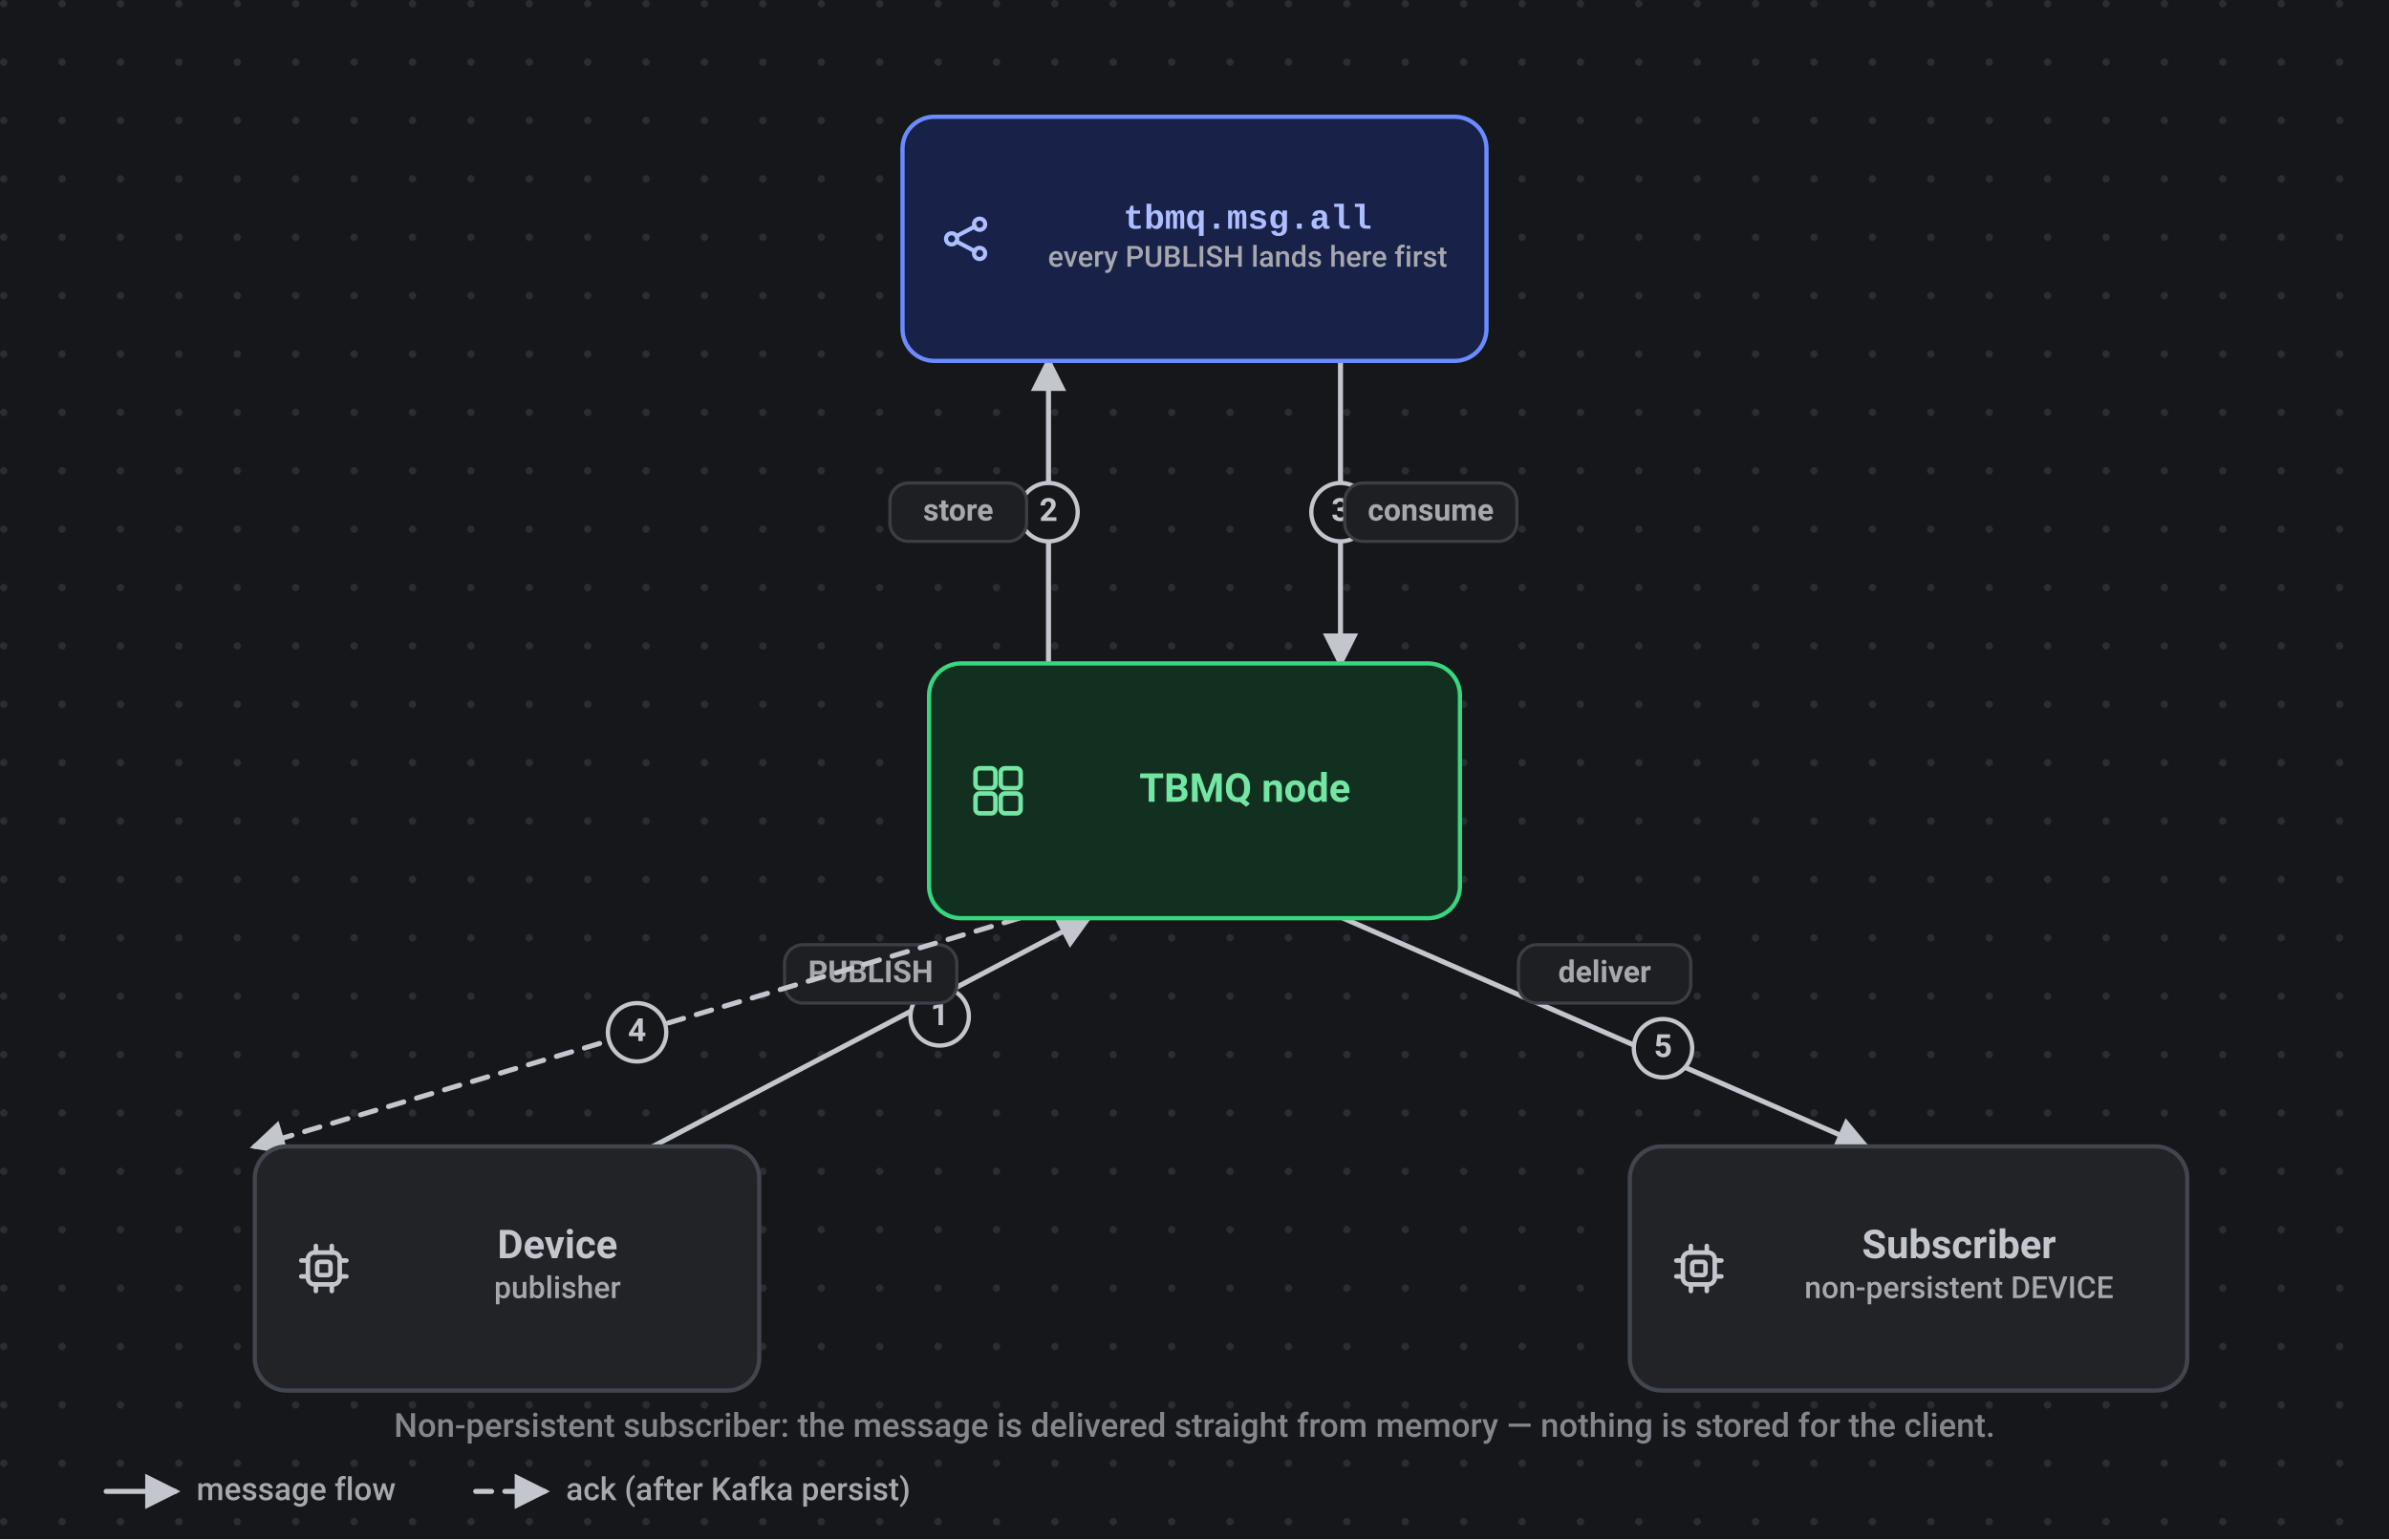
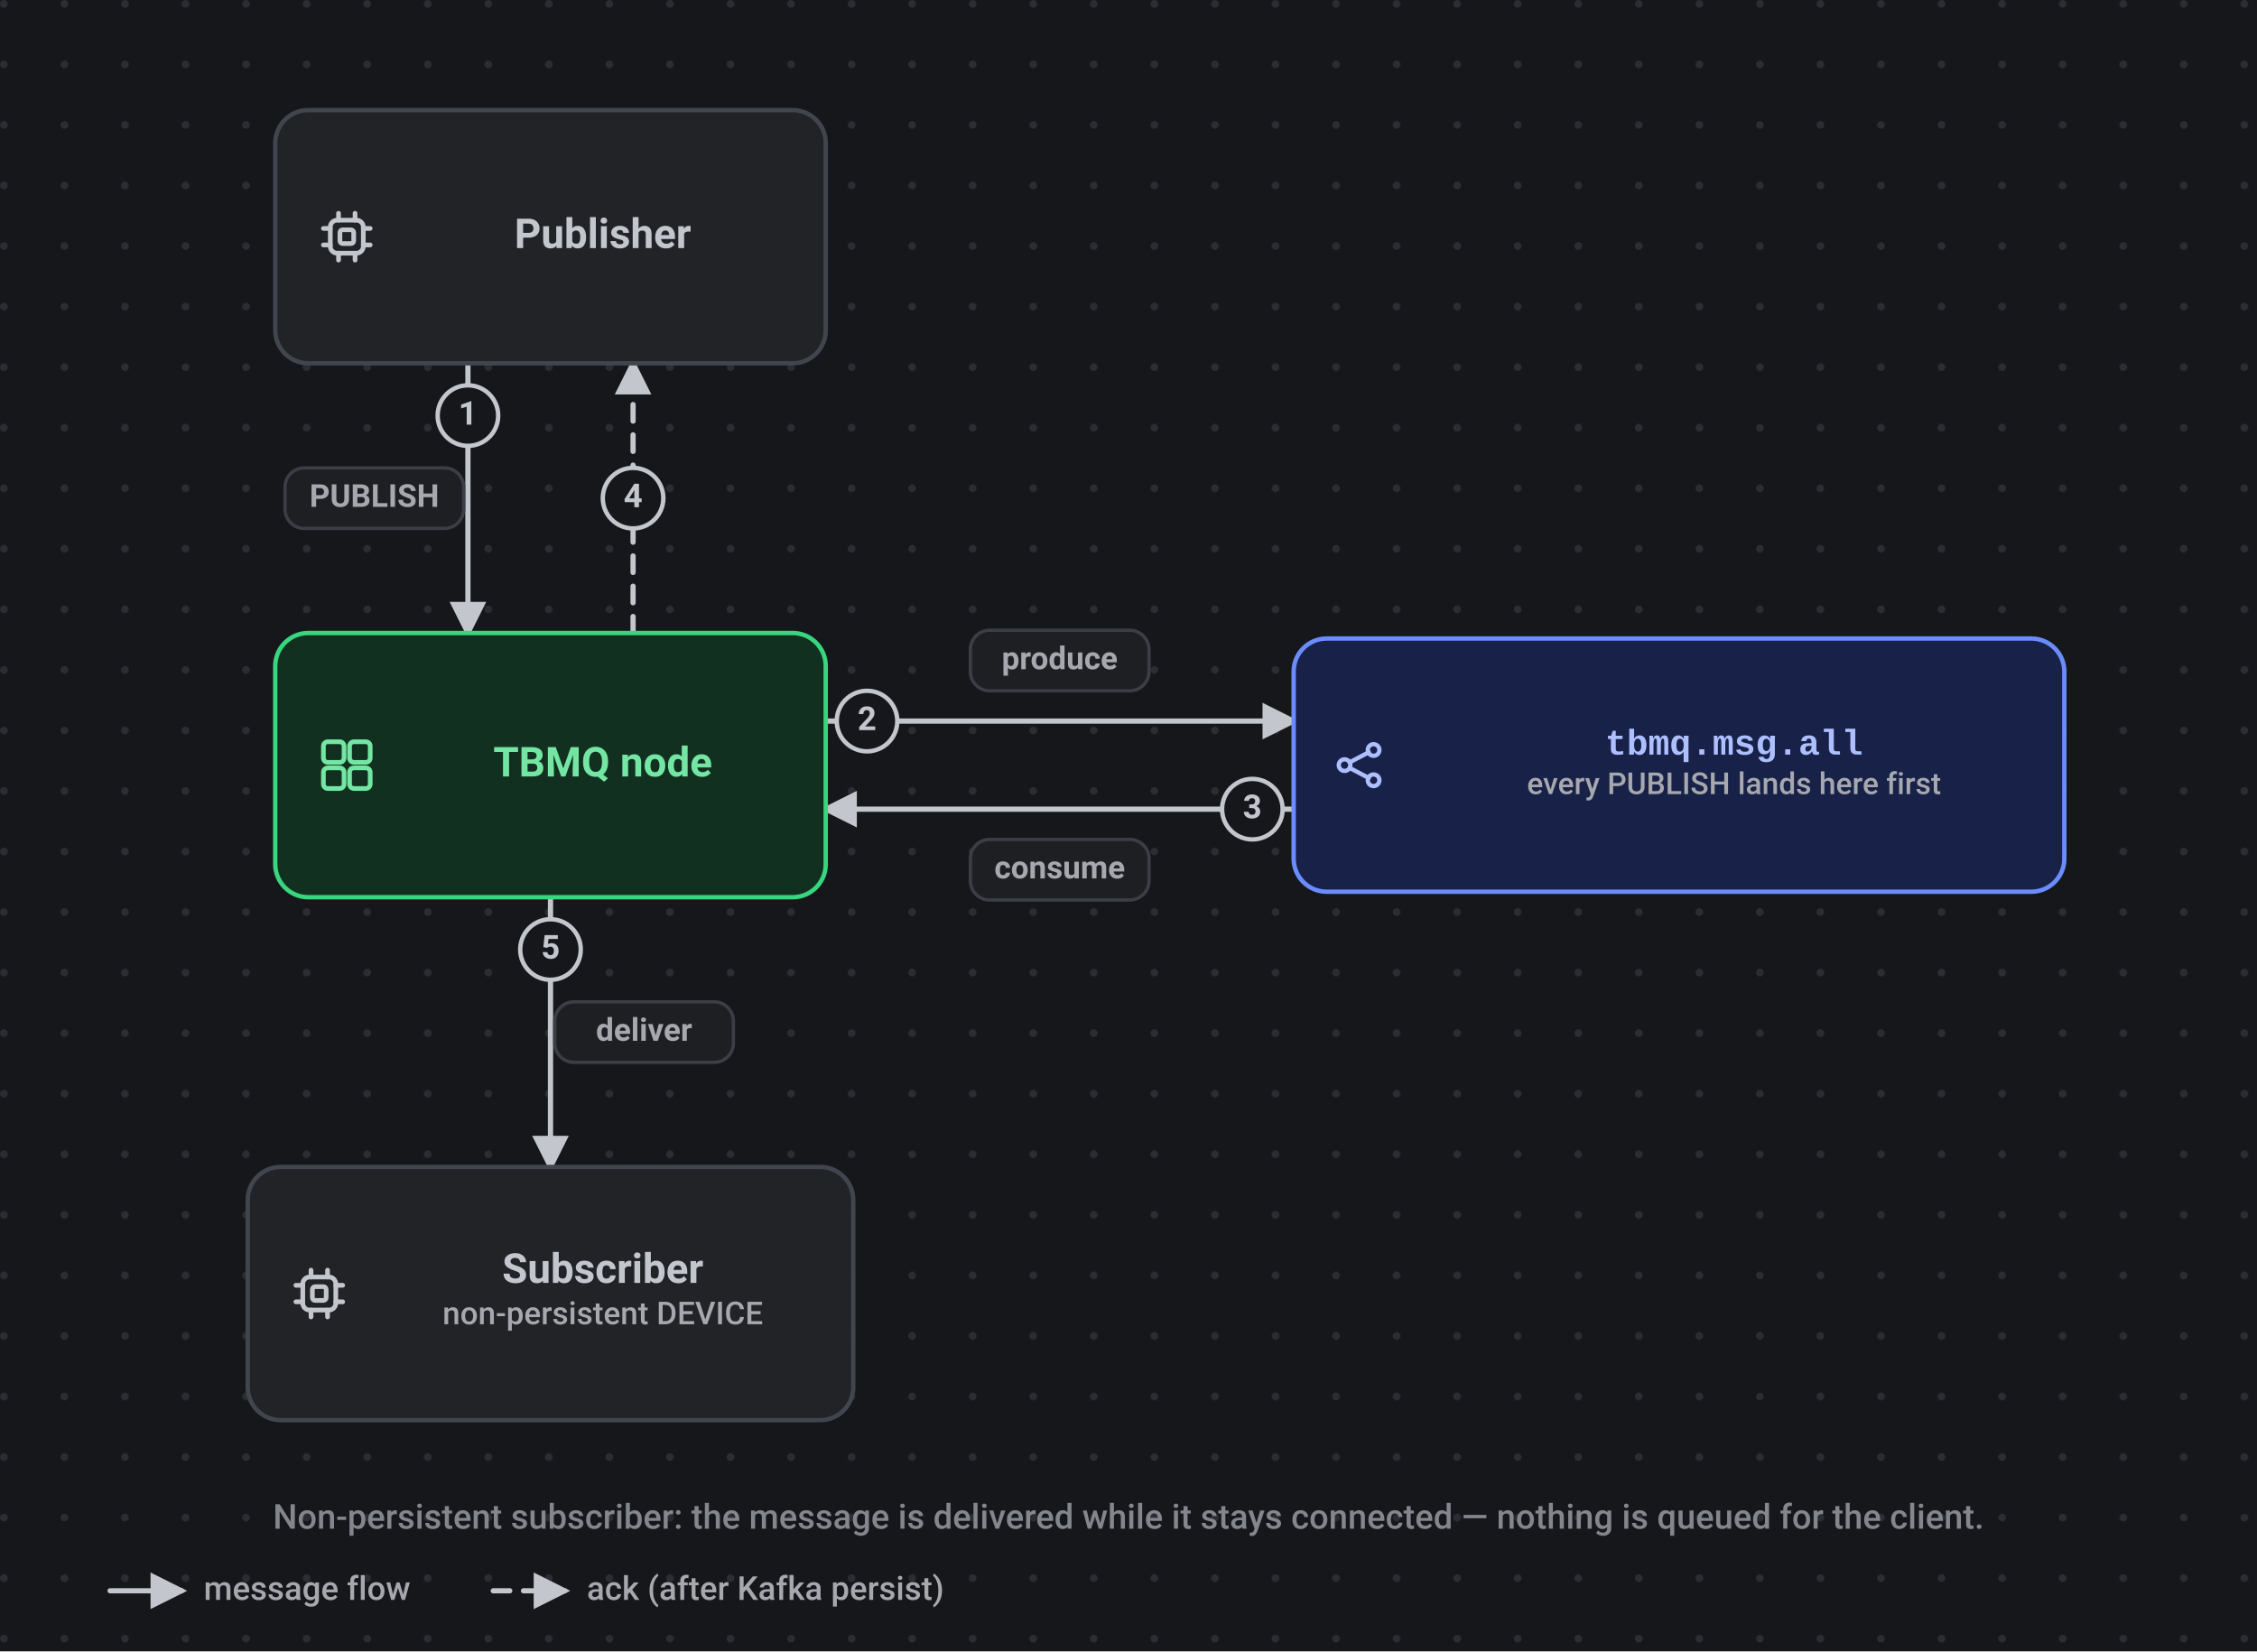
- <svg xmlns="http://www.w3.org/2000/svg" viewBox="0 0 900 580" width="900" height="580" font-family="system-ui, -apple-system, 'Segoe UI', Roboto, Helvetica, Arial, sans-serif">
+ <svg xmlns="http://www.w3.org/2000/svg" viewBox="0 0 820 600" width="820" height="600" font-family="system-ui, -apple-system, 'Segoe UI', Roboto, Helvetica, Arial, sans-serif">
  <defs>
    <marker id="ah-c3c7cd" viewBox="0 0 10 10" refX="8.5" refY="5" markerWidth="7" markerHeight="7" orient="auto-start-reverse">
      <path d="M0 0 L10 5 L0 10 z" fill="#c3c7cd" />
    </marker>
    <pattern id="dots" width="22" height="22" patternUnits="userSpaceOnUse">
      <circle cx="1.4" cy="1.4" r="1.4" fill="#33363d" opacity="0.7" />
    </pattern>
  </defs>
-   <rect x="0" y="0" width="900" height="580" fill="#16171a" />
-   <rect x="0" y="0" width="900" height="580" fill="url(#dots)" />
-   <path d="M 246 432 L 410 346" fill="none" stroke="#c3c7cd" stroke-width="1.9" stroke-dasharray="none" stroke-linecap="round" stroke-linejoin="round" marker-end="url(#ah-c3c7cd)" />
-   <circle cx="354" cy="383" r="11" fill="#16171a" stroke="#c3c7cd" stroke-width="1.6" />
-   <text x="354" y="383" font-family="system-ui, -apple-system, 'Segoe UI', Roboto, Helvetica, Arial, sans-serif" font-size="12" font-weight="700" fill="#c3c7cd" text-anchor="middle" opacity="1" dominant-baseline="middle">1</text>
-   <rect x="295.55" y="356" width="64.9" height="22" rx="7" fill="#1e1f23" stroke="#3b3e45" stroke-width="1.2" />
-   <text x="328" y="367" font-family="system-ui, -apple-system, 'Segoe UI', Roboto, Helvetica, Arial, sans-serif" font-size="11.5" font-weight="600" fill="#a6a8ae" text-anchor="middle" opacity="1" dominant-baseline="middle">PUBLISH</text>
-   <path d="M 395 250 L 395 136" fill="none" stroke="#c3c7cd" stroke-width="1.9" stroke-dasharray="none" stroke-linecap="round" stroke-linejoin="round" marker-end="url(#ah-c3c7cd)" />
-   <circle cx="395" cy="193" r="11" fill="#16171a" stroke="#c3c7cd" stroke-width="1.6" />
-   <text x="395" y="193" font-family="system-ui, -apple-system, 'Segoe UI', Roboto, Helvetica, Arial, sans-serif" font-size="12" font-weight="700" fill="#c3c7cd" text-anchor="middle" opacity="1" dominant-baseline="middle">2</text>
-   <rect x="335.25" y="182" width="51.5" height="22" rx="7" fill="#1e1f23" stroke="#3b3e45" stroke-width="1.2" />
-   <text x="361" y="193" font-family="system-ui, -apple-system, 'Segoe UI', Roboto, Helvetica, Arial, sans-serif" font-size="11.5" font-weight="600" fill="#a6a8ae" text-anchor="middle" opacity="1" dominant-baseline="middle">store</text>
-   <path d="M 505 136 L 505 250" fill="none" stroke="#c3c7cd" stroke-width="1.9" stroke-dasharray="none" stroke-linecap="round" stroke-linejoin="round" marker-end="url(#ah-c3c7cd)" />
-   <circle cx="505" cy="193" r="11" fill="#16171a" stroke="#c3c7cd" stroke-width="1.6" />
-   <text x="505" y="193" font-family="system-ui, -apple-system, 'Segoe UI', Roboto, Helvetica, Arial, sans-serif" font-size="12" font-weight="700" fill="#c3c7cd" text-anchor="middle" opacity="1" dominant-baseline="middle">3</text>
-   <rect x="506.55" y="182" width="64.9" height="22" rx="7" fill="#1e1f23" stroke="#3b3e45" stroke-width="1.2" />
-   <text x="539" y="193" font-family="system-ui, -apple-system, 'Segoe UI', Roboto, Helvetica, Arial, sans-serif" font-size="11.5" font-weight="600" fill="#a6a8ae" text-anchor="middle" opacity="1" dominant-baseline="middle">consume</text>
-   <path d="M 384 346 L 96 432" fill="none" stroke="#c3c7cd" stroke-width="1.9" stroke-dasharray="6 5" stroke-linecap="round" stroke-linejoin="round" marker-end="url(#ah-c3c7cd)" />
-   <circle cx="240" cy="389" r="11" fill="#16171a" stroke="#c3c7cd" stroke-width="1.6" />
-   <text x="240" y="389" font-family="system-ui, -apple-system, 'Segoe UI', Roboto, Helvetica, Arial, sans-serif" font-size="12" font-weight="700" fill="#c3c7cd" text-anchor="middle" opacity="1" dominant-baseline="middle">4</text>
-   <path d="M 506 346 L 703 432" fill="none" stroke="#c3c7cd" stroke-width="1.9" stroke-dasharray="none" stroke-linecap="round" stroke-linejoin="round" marker-end="url(#ah-c3c7cd)" />
-   <circle cx="626.5" cy="395" r="11" fill="#16171a" stroke="#c3c7cd" stroke-width="1.6" />
-   <text x="626.5" y="395" font-family="system-ui, -apple-system, 'Segoe UI', Roboto, Helvetica, Arial, sans-serif" font-size="12" font-weight="700" fill="#c3c7cd" text-anchor="middle" opacity="1" dominant-baseline="middle">5</text>
-   <rect x="572.05" y="356" width="64.9" height="22" rx="7" fill="#1e1f23" stroke="#3b3e45" stroke-width="1.2" />
-   <text x="604.5" y="367" font-family="system-ui, -apple-system, 'Segoe UI', Roboto, Helvetica, Arial, sans-serif" font-size="11.5" font-weight="600" fill="#a6a8ae" text-anchor="middle" opacity="1" dominant-baseline="middle">deliver</text>
-   <rect x="340" y="44" width="220" height="92" rx="12" fill="#182148" stroke="#6b8cff" stroke-width="1.6" />
-   <g transform="translate(353 79) scale(0.9166667)" fill="none" stroke="#aebfff" stroke-width="1.7" stroke-linecap="round" stroke-linejoin="round">
+   <rect x="0" y="0" width="820" height="600" fill="#16171a" />
+   <rect x="0" y="0" width="820" height="600" fill="url(#dots)" />
+   <path d="M 170 132 L 170 230" fill="none" stroke="#c3c7cd" stroke-width="1.9" stroke-dasharray="none" stroke-linecap="round" stroke-linejoin="round" marker-end="url(#ah-c3c7cd)" />
+   <circle cx="170" cy="151" r="11" fill="#16171a" stroke="#c3c7cd" stroke-width="1.6" />
+   <text x="170" y="151" font-family="system-ui, -apple-system, 'Segoe UI', Roboto, Helvetica, Arial, sans-serif" font-size="12" font-weight="700" fill="#c3c7cd" text-anchor="middle" opacity="1" dominant-baseline="middle">1</text>
+   <rect x="103.55" y="170" width="64.9" height="22" rx="7" fill="#1e1f23" stroke="#3b3e45" stroke-width="1.2" />
+   <text x="136" y="181" font-family="system-ui, -apple-system, 'Segoe UI', Roboto, Helvetica, Arial, sans-serif" font-size="11.5" font-weight="600" fill="#a6a8ae" text-anchor="middle" opacity="1" dominant-baseline="middle">PUBLISH</text>
+   <path d="M 230 230 L 230 132" fill="none" stroke="#c3c7cd" stroke-width="1.9" stroke-dasharray="6 5" stroke-linecap="round" stroke-linejoin="round" marker-end="url(#ah-c3c7cd)" />
+   <circle cx="230" cy="181" r="11" fill="#16171a" stroke="#c3c7cd" stroke-width="1.6" />
+   <text x="230" y="181" font-family="system-ui, -apple-system, 'Segoe UI', Roboto, Helvetica, Arial, sans-serif" font-size="12" font-weight="700" fill="#c3c7cd" text-anchor="middle" opacity="1" dominant-baseline="middle">4</text>
+   <path d="M 300 262 L 470 262" fill="none" stroke="#c3c7cd" stroke-width="1.9" stroke-dasharray="none" stroke-linecap="round" stroke-linejoin="round" marker-end="url(#ah-c3c7cd)" />
+   <circle cx="315" cy="262" r="11" fill="#16171a" stroke="#c3c7cd" stroke-width="1.6" />
+   <text x="315" y="262" font-family="system-ui, -apple-system, 'Segoe UI', Roboto, Helvetica, Arial, sans-serif" font-size="12" font-weight="700" fill="#c3c7cd" text-anchor="middle" opacity="1" dominant-baseline="middle">2</text>
+   <rect x="352.55" y="229" width="64.9" height="22" rx="7" fill="#1e1f23" stroke="#3b3e45" stroke-width="1.2" />
+   <text x="385" y="240" font-family="system-ui, -apple-system, 'Segoe UI', Roboto, Helvetica, Arial, sans-serif" font-size="11.5" font-weight="600" fill="#a6a8ae" text-anchor="middle" opacity="1" dominant-baseline="middle">produce</text>
+   <path d="M 470 294 L 300 294" fill="none" stroke="#c3c7cd" stroke-width="1.9" stroke-dasharray="none" stroke-linecap="round" stroke-linejoin="round" marker-end="url(#ah-c3c7cd)" />
+   <circle cx="455" cy="294" r="11" fill="#16171a" stroke="#c3c7cd" stroke-width="1.6" />
+   <text x="455" y="294" font-family="system-ui, -apple-system, 'Segoe UI', Roboto, Helvetica, Arial, sans-serif" font-size="12" font-weight="700" fill="#c3c7cd" text-anchor="middle" opacity="1" dominant-baseline="middle">3</text>
+   <rect x="352.55" y="305" width="64.9" height="22" rx="7" fill="#1e1f23" stroke="#3b3e45" stroke-width="1.2" />
+   <text x="385" y="316" font-family="system-ui, -apple-system, 'Segoe UI', Roboto, Helvetica, Arial, sans-serif" font-size="11.5" font-weight="600" fill="#a6a8ae" text-anchor="middle" opacity="1" dominant-baseline="middle">consume</text>
+   <path d="M 200 326 L 200 424" fill="none" stroke="#c3c7cd" stroke-width="1.9" stroke-dasharray="none" stroke-linecap="round" stroke-linejoin="round" marker-end="url(#ah-c3c7cd)" />
+   <circle cx="200" cy="345" r="11" fill="#16171a" stroke="#c3c7cd" stroke-width="1.6" />
+   <text x="200" y="345" font-family="system-ui, -apple-system, 'Segoe UI', Roboto, Helvetica, Arial, sans-serif" font-size="12" font-weight="700" fill="#c3c7cd" text-anchor="middle" opacity="1" dominant-baseline="middle">5</text>
+   <rect x="201.55" y="364" width="64.9" height="22" rx="7" fill="#1e1f23" stroke="#3b3e45" stroke-width="1.2" />
+   <text x="234" y="375" font-family="system-ui, -apple-system, 'Segoe UI', Roboto, Helvetica, Arial, sans-serif" font-size="11.5" font-weight="600" fill="#a6a8ae" text-anchor="middle" opacity="1" dominant-baseline="middle">deliver</text>
+   <rect x="470" y="232" width="280" height="92" rx="12" fill="#182148" stroke="#6b8cff" stroke-width="1.6" />
+   <g transform="translate(483 267) scale(0.9166667)" fill="none" stroke="#aebfff" stroke-width="1.7" stroke-linecap="round" stroke-linejoin="round">
    <circle cx="6" cy="12" r="2.3" />
    <circle cx="17.5" cy="6" r="2.3" />
    <circle cx="17.5" cy="18" r="2.3" />
    <path d="M8 10.9 15.6 6.9M8 13.1l7.6 4" />
  </g>
-   <text x="470" y="82.5" font-family="ui-monospace, SFMono-Regular, Menlo, Consolas, 'Liberation Mono', 'Courier New', monospace" font-size="13" font-weight="650" fill="#aebfff" text-anchor="middle" opacity="1" dominant-baseline="middle">tbmq.msg.all</text>
-   <text x="470" y="97.5" font-family="system-ui, -apple-system, 'Segoe UI', Roboto, Helvetica, Arial, sans-serif" font-size="11" font-weight="500" fill="#a6a8ae" text-anchor="middle" opacity="1" dominant-baseline="middle">every PUBLISH lands here first</text>
-   <rect x="350" y="250" width="200" height="96" rx="12" fill="#12301f" stroke="#37d67f" stroke-width="1.6" />
-   <g transform="translate(364 286) scale(1)" fill="none" stroke="#74e6a4" stroke-width="1.7" stroke-linecap="round" stroke-linejoin="round">
+   <text x="630" y="270.5" font-family="ui-monospace, SFMono-Regular, Menlo, Consolas, 'Liberation Mono', 'Courier New', monospace" font-size="13" font-weight="650" fill="#aebfff" text-anchor="middle" opacity="1" dominant-baseline="middle">tbmq.msg.all</text>
+   <text x="630" y="285.5" font-family="system-ui, -apple-system, 'Segoe UI', Roboto, Helvetica, Arial, sans-serif" font-size="11" font-weight="500" fill="#a6a8ae" text-anchor="middle" opacity="1" dominant-baseline="middle">every PUBLISH lands here first</text>
+   <rect x="100" y="230" width="200" height="96" rx="12" fill="#12301f" stroke="#37d67f" stroke-width="1.6" />
+   <g transform="translate(114 266) scale(1)" fill="none" stroke="#74e6a4" stroke-width="1.7" stroke-linecap="round" stroke-linejoin="round">
    <rect x="3.5" y="3.5" width="7.5" height="7.5" rx="1.6" />
    <rect x="13" y="3.5" width="7.5" height="7.5" rx="1.6" />
    <rect x="3.5" y="13" width="7.5" height="7.5" rx="1.6" />
    <rect x="13" y="13" width="7.5" height="7.5" rx="1.6" />
  </g>
-   <text x="469" y="298" font-family="system-ui, -apple-system, 'Segoe UI', Roboto, Helvetica, Arial, sans-serif" font-size="15" font-weight="650" fill="#74e6a4" text-anchor="middle" opacity="1" dominant-baseline="middle">TBMQ node</text>
-   <rect x="96" y="432" width="190" height="92" rx="12" fill="#212327" stroke="#41454d" stroke-width="1.6" />
-   <g transform="translate(110 466) scale(1)" fill="none" stroke="#c3c7cd" stroke-width="1.7" stroke-linecap="round" stroke-linejoin="round">
+   <text x="219" y="278" font-family="system-ui, -apple-system, 'Segoe UI', Roboto, Helvetica, Arial, sans-serif" font-size="15" font-weight="650" fill="#74e6a4" text-anchor="middle" opacity="1" dominant-baseline="middle">TBMQ node</text>
+   <rect x="100" y="40" width="200" height="92" rx="12" fill="#212327" stroke="#41454d" stroke-width="1.6" />
+   <g transform="translate(114 74) scale(1)" fill="none" stroke="#c3c7cd" stroke-width="1.7" stroke-linecap="round" stroke-linejoin="round">
    <rect x="6" y="6" width="12" height="12" rx="2.5" />
    <rect x="9.5" y="9.5" width="5" height="5" rx="1" />
    <path d="M9 6V3.5M15 6V3.5M9 20.5V18M15 20.5V18M6 9H3.5M6 15H3.5M20.5 9H18M20.5 15H18" />
  </g>
-   <text x="210" y="470" font-family="system-ui, -apple-system, 'Segoe UI', Roboto, Helvetica, Arial, sans-serif" font-size="15" font-weight="650" fill="#c3c7cd" text-anchor="middle" opacity="1" dominant-baseline="middle">Device</text>
-   <text x="210" y="486" font-family="system-ui, -apple-system, 'Segoe UI', Roboto, Helvetica, Arial, sans-serif" font-size="11.5" font-weight="500" fill="#a6a8ae" text-anchor="middle" opacity="1" dominant-baseline="middle">publisher</text>
-   <rect x="614" y="432" width="210" height="92" rx="12" fill="#212327" stroke="#41454d" stroke-width="1.6" />
-   <g transform="translate(628 466) scale(1)" fill="none" stroke="#c3c7cd" stroke-width="1.7" stroke-linecap="round" stroke-linejoin="round">
+   <text x="219" y="86" font-family="system-ui, -apple-system, 'Segoe UI', Roboto, Helvetica, Arial, sans-serif" font-size="15" font-weight="650" fill="#c3c7cd" text-anchor="middle" opacity="1" dominant-baseline="middle">Publisher</text>
+   <rect x="90" y="424" width="220" height="92" rx="12" fill="#212327" stroke="#41454d" stroke-width="1.6" />
+   <g transform="translate(104 458) scale(1)" fill="none" stroke="#c3c7cd" stroke-width="1.7" stroke-linecap="round" stroke-linejoin="round">
    <rect x="6" y="6" width="12" height="12" rx="2.5" />
    <rect x="9.5" y="9.5" width="5" height="5" rx="1" />
    <path d="M9 6V3.5M15 6V3.5M9 20.5V18M15 20.5V18M6 9H3.5M6 15H3.5M20.5 9H18M20.5 15H18" />
  </g>
-   <text x="738" y="470" font-family="system-ui, -apple-system, 'Segoe UI', Roboto, Helvetica, Arial, sans-serif" font-size="15" font-weight="650" fill="#c3c7cd" text-anchor="middle" opacity="1" dominant-baseline="middle">Subscriber</text>
-   <text x="738" y="486" font-family="system-ui, -apple-system, 'Segoe UI', Roboto, Helvetica, Arial, sans-serif" font-size="11.5" font-weight="500" fill="#a6a8ae" text-anchor="middle" opacity="1" dominant-baseline="middle">non-persistent DEVICE</text>
-   <text x="450" y="538" font-family="system-ui, -apple-system, 'Segoe UI', Roboto, Helvetica, Arial, sans-serif" font-size="12.5" font-weight="500" fill="#83868c" text-anchor="middle" opacity="1" dominant-baseline="middle">Non-persistent subscriber: the message is delivered straight from memory — nothing is stored for the client.</text>
-   <path d="M 40 562 L 66 562" stroke="#c3c7cd" stroke-width="1.9" stroke-dasharray="none" stroke-linecap="round" marker-end="url(#ah-c3c7cd)" />
-   <text x="74" y="562" font-family="system-ui, -apple-system, 'Segoe UI', Roboto, Helvetica, Arial, sans-serif" font-size="12" font-weight="500" fill="#a6a8ae" text-anchor="start" opacity="1" dominant-baseline="middle">message flow</text>
-   <path d="M 179.2 562 L 205.2 562" stroke="#c3c7cd" stroke-width="1.9" stroke-dasharray="6 5" stroke-linecap="round" marker-end="url(#ah-c3c7cd)" />
-   <text x="213.2" y="562" font-family="system-ui, -apple-system, 'Segoe UI', Roboto, Helvetica, Arial, sans-serif" font-size="12" font-weight="500" fill="#a6a8ae" text-anchor="start" opacity="1" dominant-baseline="middle">ack (after Kafka persist)</text>
+   <text x="219" y="462" font-family="system-ui, -apple-system, 'Segoe UI', Roboto, Helvetica, Arial, sans-serif" font-size="15" font-weight="650" fill="#c3c7cd" text-anchor="middle" opacity="1" dominant-baseline="middle">Subscriber</text>
+   <text x="219" y="478" font-family="system-ui, -apple-system, 'Segoe UI', Roboto, Helvetica, Arial, sans-serif" font-size="11.5" font-weight="500" fill="#a6a8ae" text-anchor="middle" opacity="1" dominant-baseline="middle">non-persistent DEVICE</text>
+   <text x="410" y="552" font-family="system-ui, -apple-system, 'Segoe UI', Roboto, Helvetica, Arial, sans-serif" font-size="12.5" font-weight="500" fill="#83868c" text-anchor="middle" opacity="1" dominant-baseline="middle">Non-persistent subscriber: the message is delivered while it stays connected — nothing is queued for the client.</text>
+   <path d="M 40 578 L 66 578" stroke="#c3c7cd" stroke-width="1.9" stroke-dasharray="none" stroke-linecap="round" marker-end="url(#ah-c3c7cd)" />
+   <text x="74" y="578" font-family="system-ui, -apple-system, 'Segoe UI', Roboto, Helvetica, Arial, sans-serif" font-size="12" font-weight="500" fill="#a6a8ae" text-anchor="start" opacity="1" dominant-baseline="middle">message flow</text>
+   <path d="M 179.2 578 L 205.2 578" stroke="#c3c7cd" stroke-width="1.9" stroke-dasharray="6 5" stroke-linecap="round" marker-end="url(#ah-c3c7cd)" />
+   <text x="213.2" y="578" font-family="system-ui, -apple-system, 'Segoe UI', Roboto, Helvetica, Arial, sans-serif" font-size="12" font-weight="500" fill="#a6a8ae" text-anchor="start" opacity="1" dominant-baseline="middle">ack (after Kafka persist)</text>
</svg>
